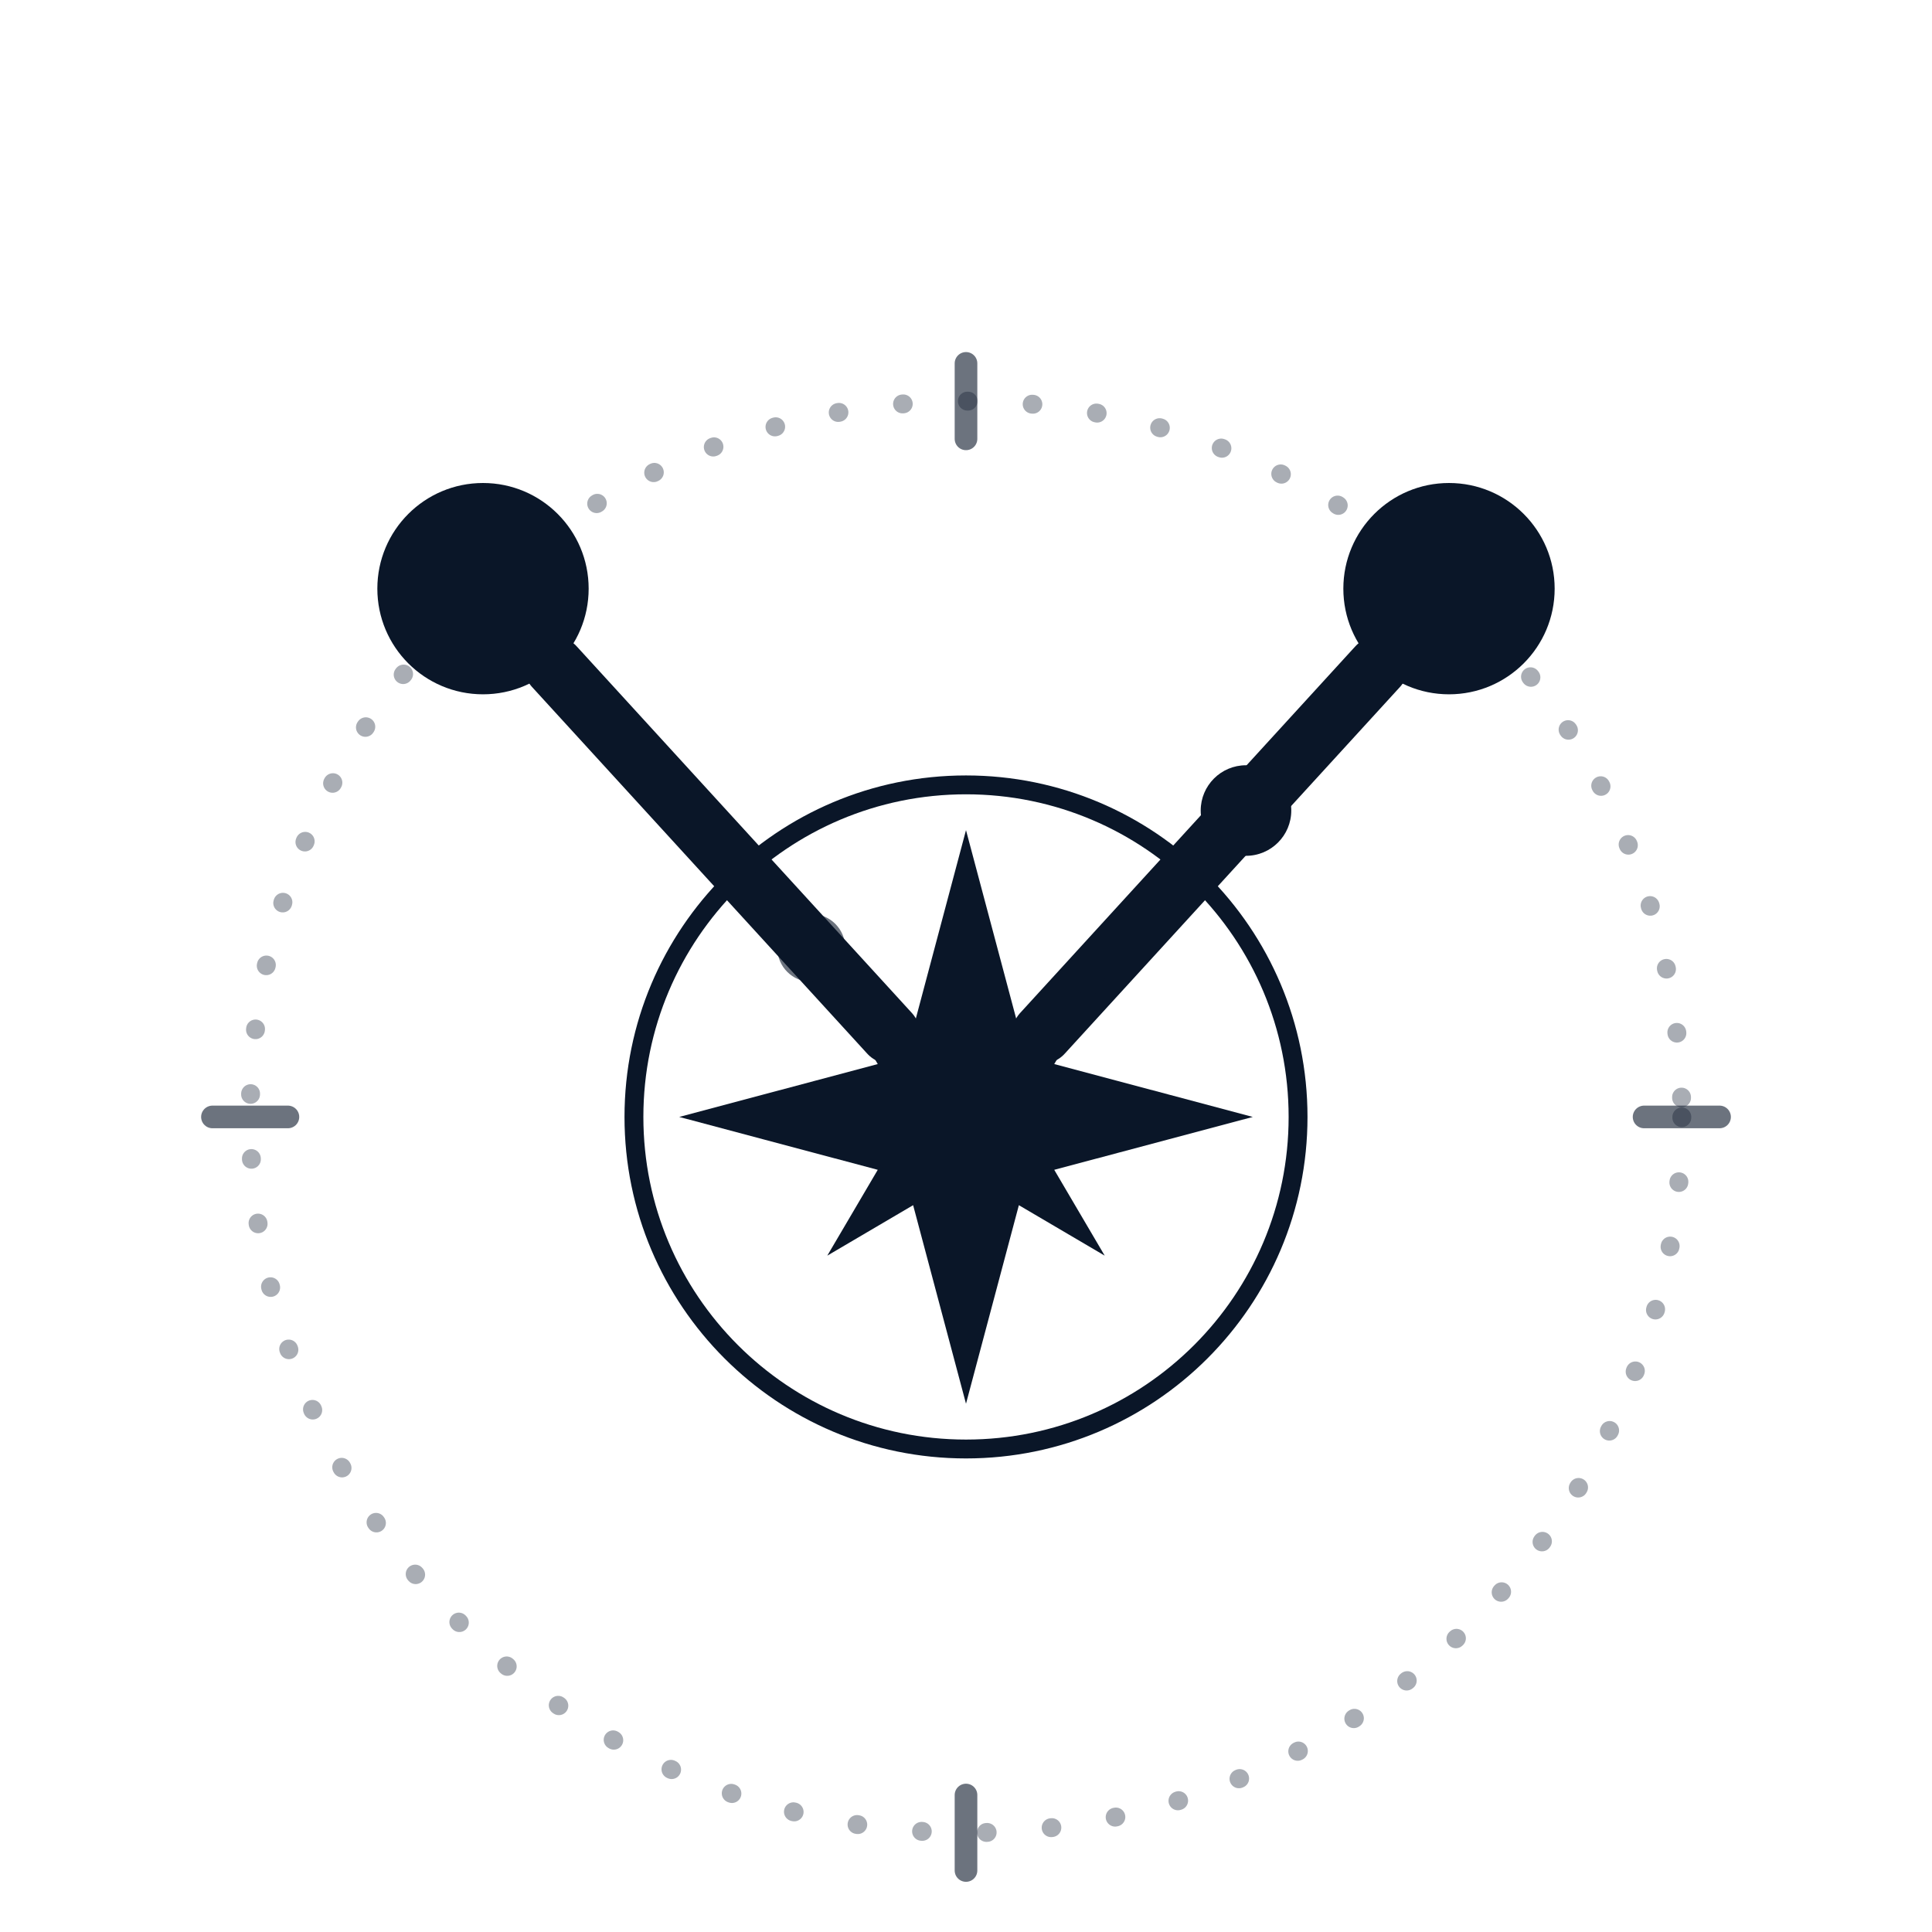
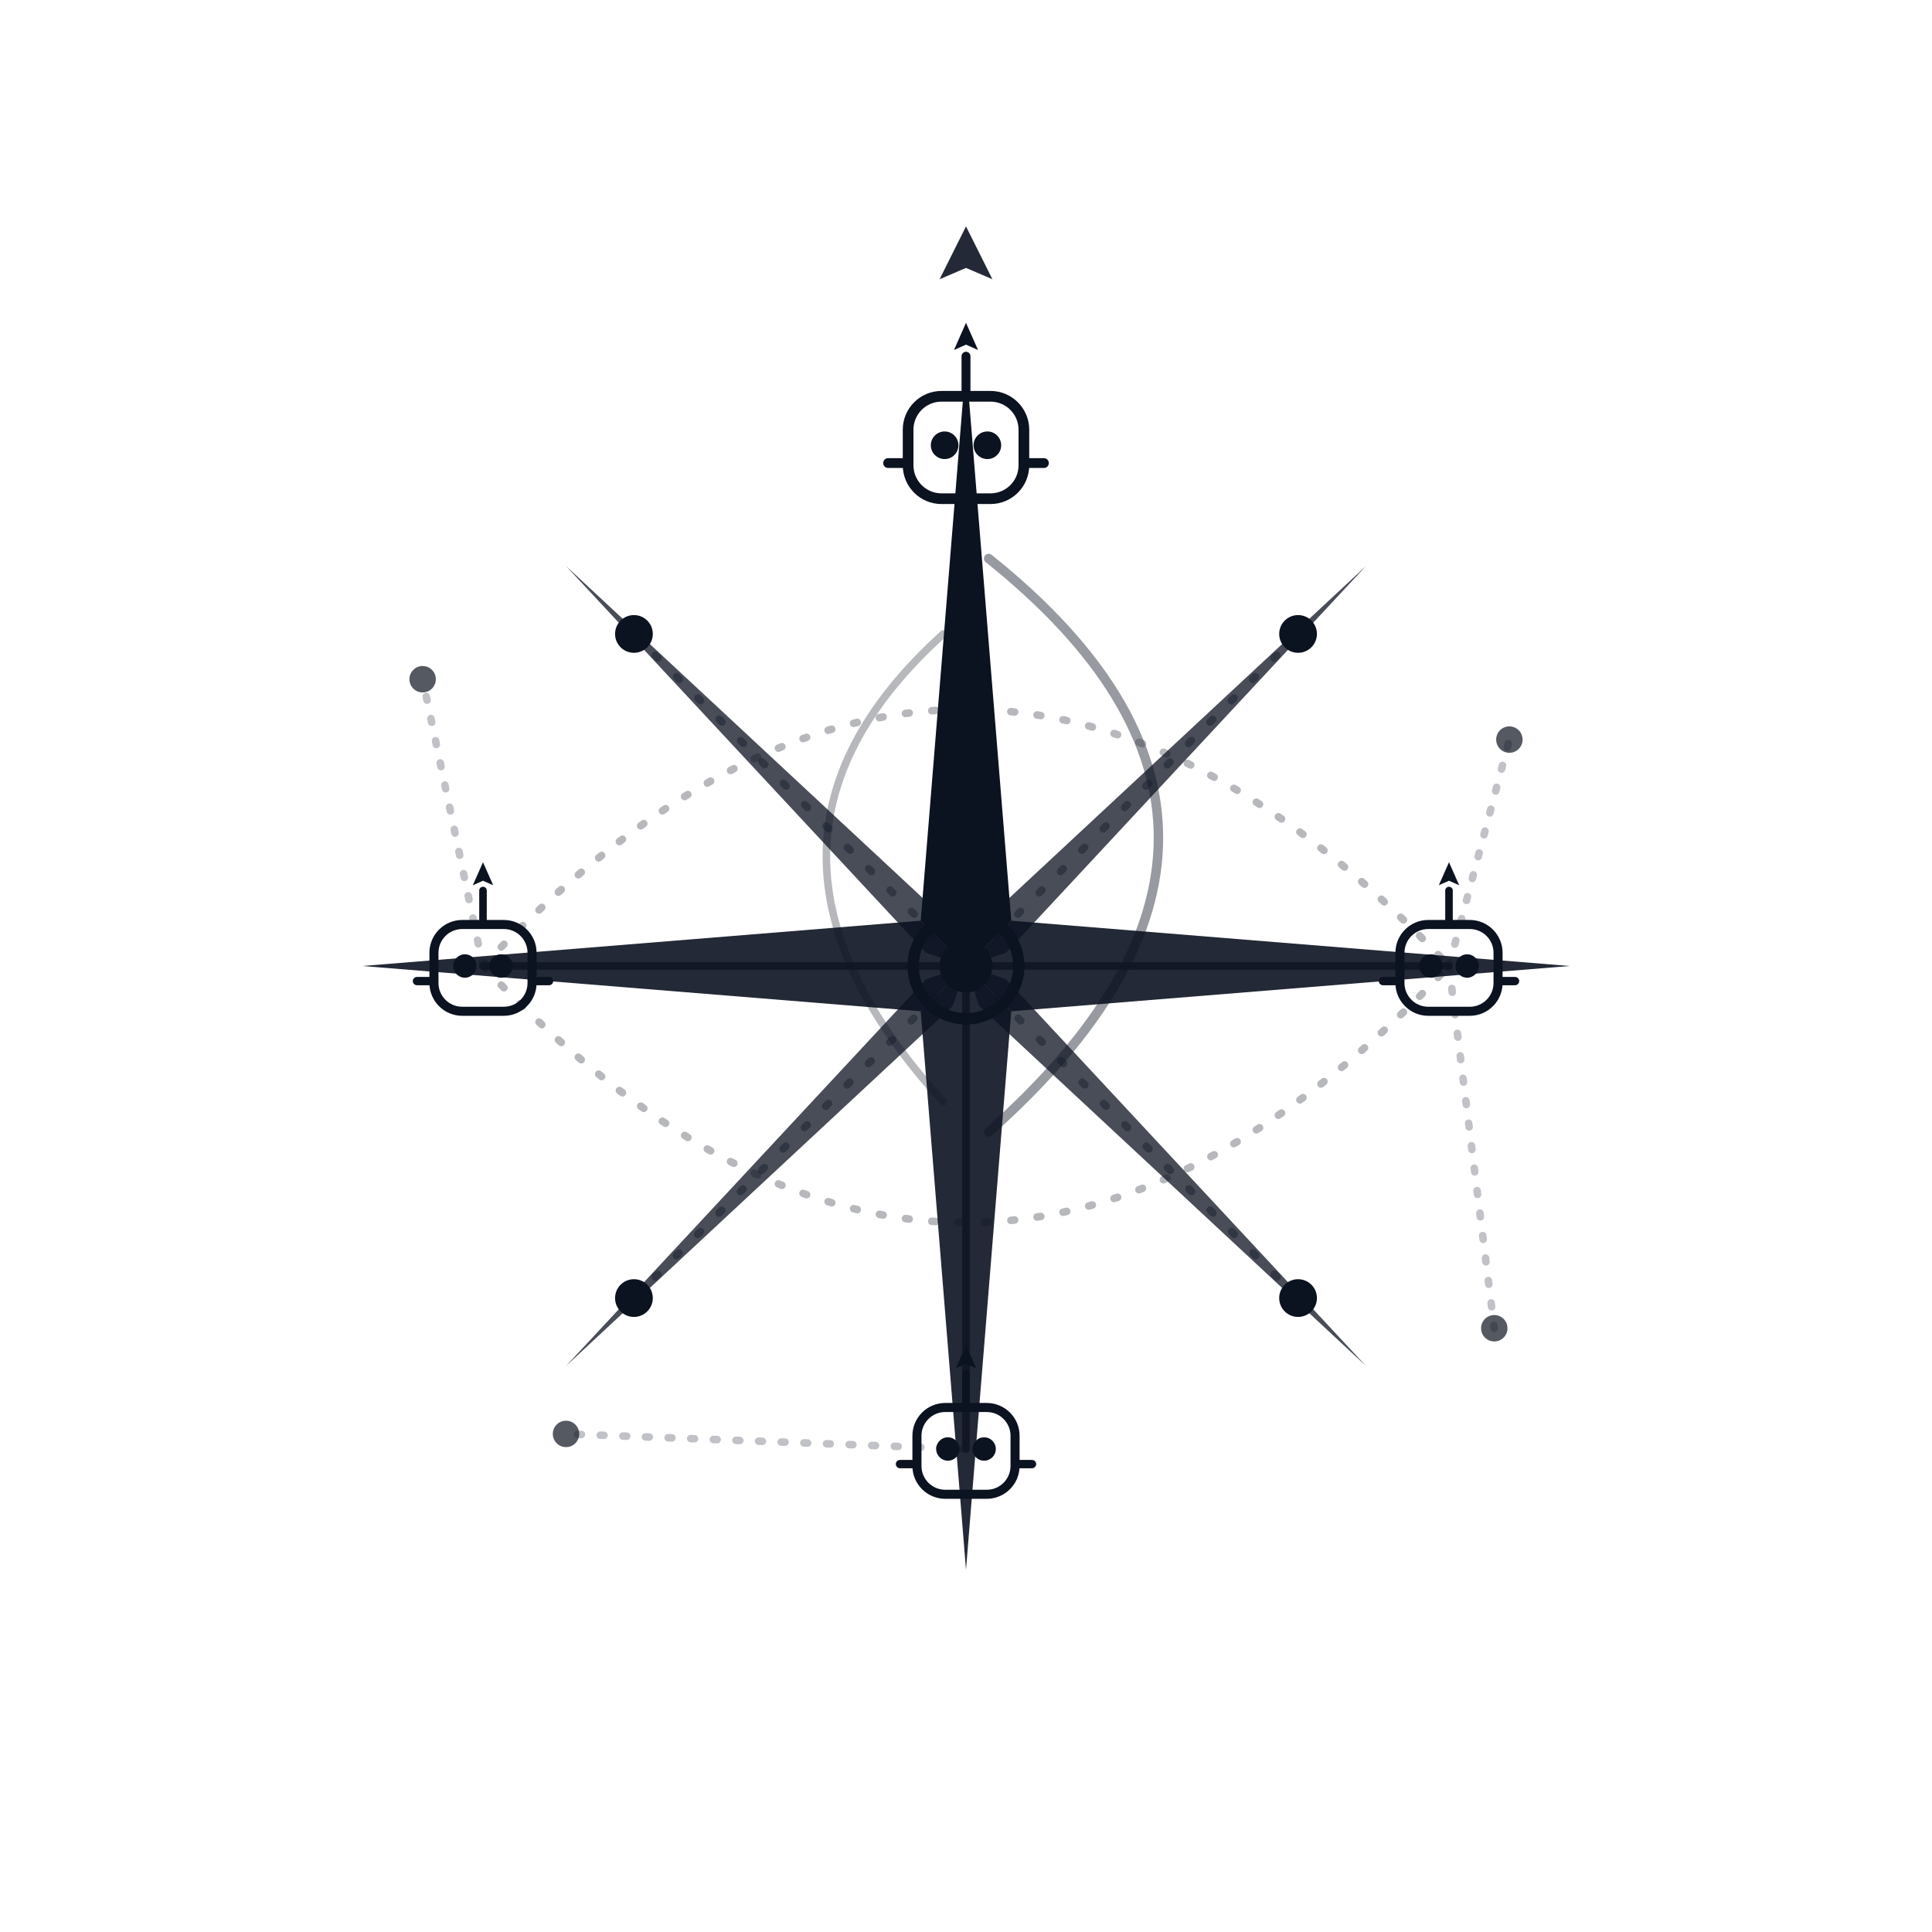
- <svg xmlns="http://www.w3.org/2000/svg" viewBox="0 0 256 256" width="256" height="256" role="img" aria-label="K8sAgentMesh mark, monochrome dark (for light surfaces)">
-   <g id="mesh-mark">
-     <circle cx="128" cy="148" r="94.85" fill="none" stroke="#0A1628" stroke-opacity="0.35" stroke-width="2.5" stroke-dasharray="0.1 8.5" stroke-linecap="round" />
-     <line x1="217.85" y1="148.00" x2="227.85" y2="148.00" stroke="#0A1628" stroke-opacity="0.6" stroke-width="3" stroke-linecap="round" />
-     <line x1="128.00" y1="58.15" x2="128.00" y2="48.15" stroke="#0A1628" stroke-opacity="0.6" stroke-width="3" stroke-linecap="round" />
-     <line x1="38.15" y1="148.00" x2="28.15" y2="148.00" stroke="#0A1628" stroke-opacity="0.6" stroke-width="3" stroke-linecap="round" />
-     <line x1="128.00" y1="237.85" x2="128.00" y2="247.85" stroke="#0A1628" stroke-opacity="0.6" stroke-width="3" stroke-linecap="round" />
-     <path d="M 73.45 88.33 L 117.88 136.93 M 182.55 88.33 L 138.12 136.93" fill="none" stroke="#0A1628" stroke-width="8" stroke-linecap="round" />
-     <circle cx="165.1" cy="107.4" r="6" fill="#0A1628" fill-opacity="1.0" />
-     <circle cx="107.5" cy="125.6" r="4.5" fill="#0A1628" fill-opacity="0.6" />
-     <circle cx="128" cy="148" r="44" fill="none" stroke="#0A1628" stroke-width="2.5" />
-     <path d="M 128.00 110.00 L 138.12 148.00 L 117.88 148.00 Z M 166.00 148.00 L 128.00 158.12 L 128.00 137.88 Z M 128.00 186.00 L 117.88 148.00 L 138.12 148.00 Z M 90.00 148.00 L 128.00 137.88 L 128.00 158.12 Z M 146.38 166.38 L 123.23 152.77 L 132.77 143.23 Z M 109.62 166.38 L 123.23 143.23 L 132.77 152.77 Z M 109.62 129.62 L 132.77 143.23 L 123.23 152.77 Z M 146.38 129.62 L 132.77 152.77 L 123.23 143.23 Z" fill="#0A1628" />
-     <circle cx="128" cy="148" r="13" fill="#0A1628" />
-     <circle cx="64" cy="78" r="14" fill="#0A1628" />
-     <circle cx="192" cy="78" r="14" fill="#0A1628" />
+ <svg xmlns="http://www.w3.org/2000/svg" role="img" aria-label="K8sAgentMesh mark, monochrome dark (for light surfaces)" viewBox="0 0 512 512" width="512" height="512">
+   <defs>
+     <path id="dray" d="M 362 150 L 266.6 252.5 L 256 256 L 259.5 245.4 Z" />
+     <g id="bot">
+       <line x1="0" y1="-11" x2="0" y2="-20" stroke="#0B1220" stroke-width="2" stroke-linecap="round" />
+       <path d="M 0 -27.5 L 2.7 -21.4 L 0 -22.6 L -2.7 -21.4 Z" fill="#0B1220" />
+       <rect x="-13" y="-11" width="26" height="23" rx="7.5" fill="none" stroke="#0B1220" stroke-width="2.4" />
+       <circle cx="-4.8" cy="0" r="3.1" fill="#0B1220" />
+       <circle cx="4.8" cy="0" r="3.1" fill="#0B1220" />
+       <line x1="-13" y1="4" x2="-17.5" y2="4" stroke="#0B1220" stroke-width="2.2" stroke-linecap="round" />
+       <line x1="13" y1="4" x2="17.5" y2="4" stroke="#0B1220" stroke-width="2.2" stroke-linecap="round" />
+     </g>
+   </defs>
+   <g stroke-width="2" opacity="0.85" stroke-linecap="round">
+     <line x1="256" y1="128" x2="256" y2="384" stroke="#0B1220" opacity="0.9" />
+     <line x1="128" y1="256" x2="384" y2="256" stroke="#0B1220" opacity="0.9" />
+     <line x1="168" y1="168" x2="344" y2="344" stroke="#0B1220" opacity="0.45" stroke-dasharray="1 7" />
+     <line x1="344" y1="168" x2="168" y2="344" stroke="#0B1220" opacity="0.45" stroke-dasharray="1 7" />
+     <path d="M 128 256 Q 256 120 384 256" fill="none" stroke="#0B1220" opacity="0.35" stroke-dasharray="1 6" />
+     <path d="M 128 256 Q 256 392 384 256" fill="none" stroke="#0B1220" opacity="0.35" stroke-dasharray="1 6" />
+     <path d="M 262 148 Q 352 220 262 300" fill="none" stroke="#0B1220" opacity="0.5" stroke-width="2.5" />
+     <path d="M 250 168 Q 188 224 250 292" fill="none" stroke="#0B1220" opacity="0.35" stroke-width="2" />
+     <line x1="128" y1="256" x2="112" y2="180" stroke="#0B1220" opacity="0.3" stroke-dasharray="1 5" />
+     <line x1="384" y1="256" x2="400" y2="196" stroke="#0B1220" opacity="0.3" stroke-dasharray="1 5" />
+     <line x1="256" y1="384" x2="150" y2="380" stroke="#0B1220" opacity="0.3" stroke-dasharray="1 5" />
+     <line x1="384" y1="256" x2="396" y2="352" stroke="#0B1220" opacity="0.3" stroke-dasharray="1 5" />
+   </g>
+   <g>
+     <path d="M 256 96 L 268 244 L 256 256 L 244 244 Z" fill="#0B1220" />
+     <path d="M 256 416 L 268 268 L 256 256 L 244 268 Z" fill="#0B1220" opacity="0.9" />
+     <path d="M 96 256 L 244 268 L 256 256 L 244 244 Z" fill="#0B1220" opacity="0.9" />
+     <path d="M 416 256 L 268 268 L 256 256 L 268 244 Z" fill="#0B1220" opacity="0.9" />
+     <g fill="#0B1220" opacity="0.75">
+       <use href="#dray" />
+       <use href="#dray" transform="rotate(90 256 256)" />
+       <use href="#dray" transform="rotate(180 256 256)" />
+       <use href="#dray" transform="rotate(270 256 256)" />
+     </g>
+     <circle cx="256" cy="256" r="14" fill="none" stroke="#0B1220" stroke-width="3" />
+     <circle cx="256" cy="256" r="7" fill="#0B1220" />
+   </g>
+   <g>
+     <use href="#bot" transform="translate(256,118) scale(1.18)" />
+     <use href="#bot" x="256" y="384" />
+     <use href="#bot" x="384" y="256" />
+     <use href="#bot" x="128" y="256" />
+   </g>
+   <g fill="#0B1220">
+     <circle cx="168" cy="168" r="5" />
+     <circle cx="344" cy="168" r="5" />
+     <circle cx="168" cy="344" r="5" />
+     <circle cx="344" cy="344" r="5" />
+     <circle cx="112" cy="180" r="3.5" opacity="0.7" />
+     <circle cx="400" cy="196" r="3.5" opacity="0.7" />
+     <circle cx="150" cy="380" r="3.5" opacity="0.7" />
+     <circle cx="396" cy="352" r="3.5" opacity="0.7" />
+     <path d="M 256 60 L 263 74 L 256 71 L 249 74 Z" opacity="0.9" />
  </g>
</svg>
